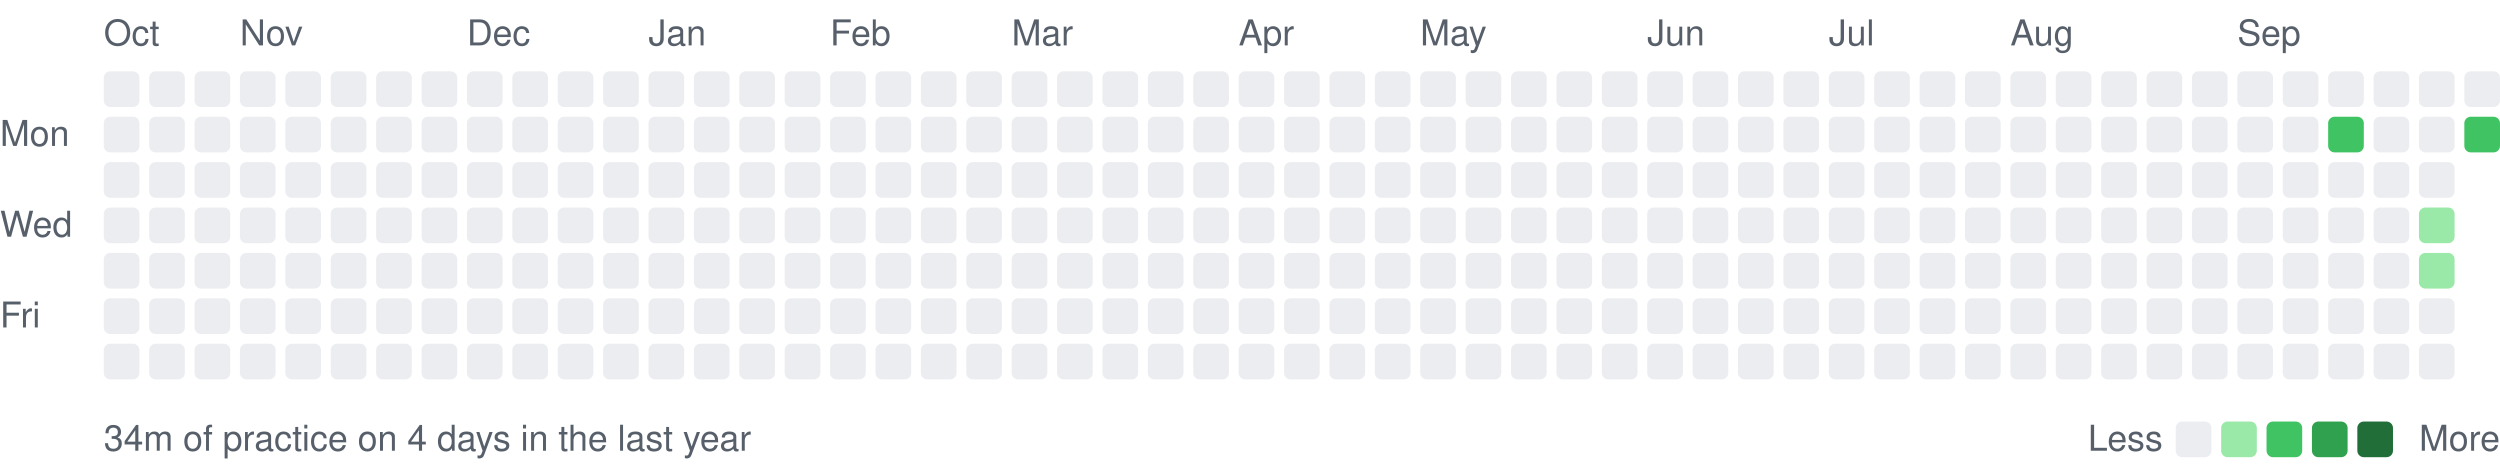
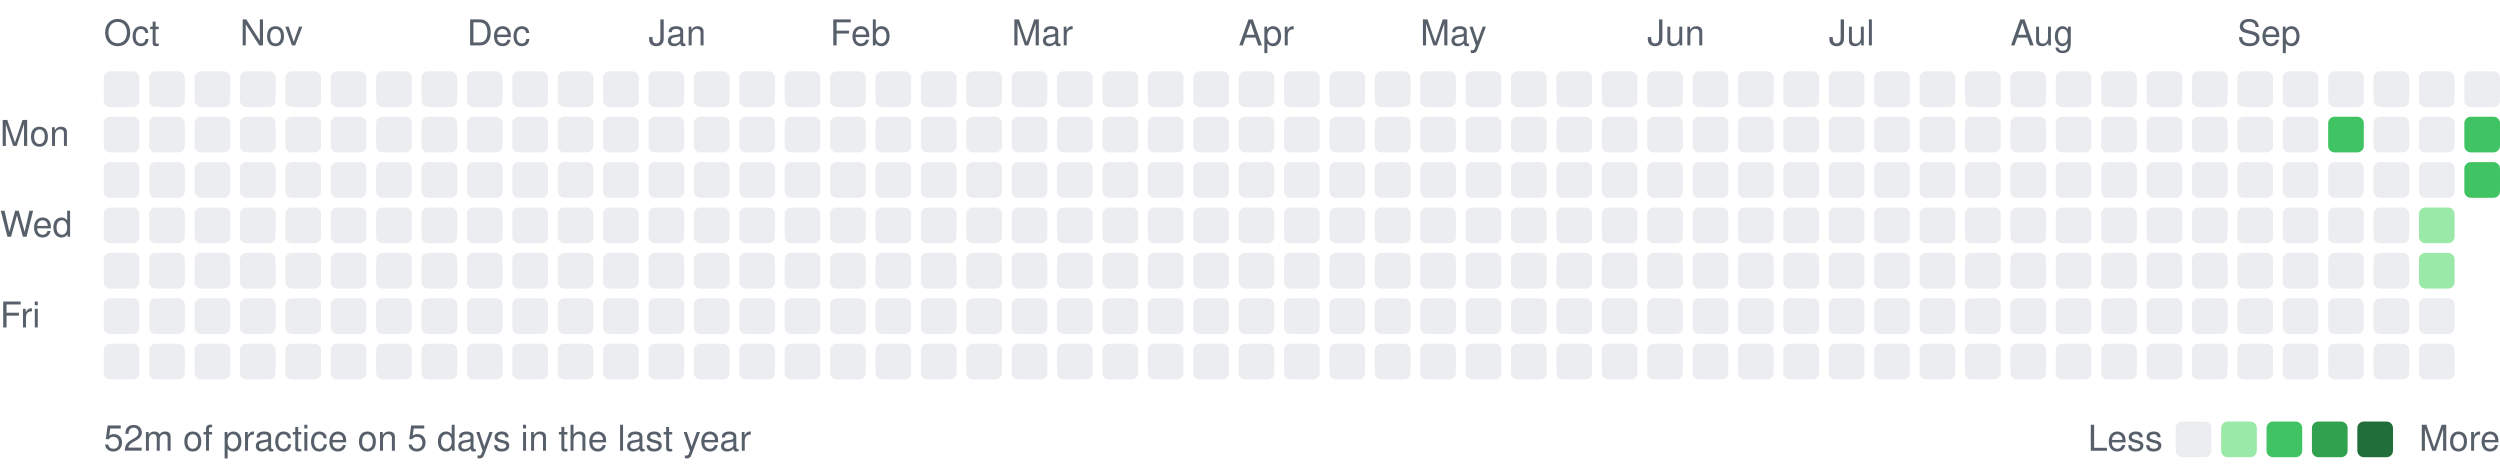
<svg xmlns="http://www.w3.org/2000/svg" width="771" height="145" viewBox="0 0 771 145" font-family="-apple-system, BlinkMacSystemFont, 'Segoe UI', Helvetica, Arial, sans-serif" font-size="11">
  <style>
.kc-t { fill: #57606a; }
.kc-h { fill: #24292f; }
.kc-g { stroke: #d0d7de; }
.kc-l0 { fill: #ebedf0; }
.kc-l1 { fill: #9be9a8; }
.kc-l2 { fill: #40c463; }
.kc-l3 { fill: #30a14e; }
.kc-l4 { fill: #216e39; }
.kc-line { stroke: #2da44e; }
.kc-dot { fill: #2da44e; }
@media (prefers-color-scheme: dark) {
:root:not([data-theme="light"]) .kc-t { fill: #8b949e; }
:root:not([data-theme="light"]) .kc-h { fill: #e6edf3; }
:root:not([data-theme="light"]) .kc-g { stroke: #30363d; }
:root:not([data-theme="light"]) .kc-l0 { fill: #262a31; }
:root:not([data-theme="light"]) .kc-l1 { fill: #0e4429; }
:root:not([data-theme="light"]) .kc-l2 { fill: #006d32; }
:root:not([data-theme="light"]) .kc-l3 { fill: #26a641; }
:root:not([data-theme="light"]) .kc-l4 { fill: #39d353; }
:root:not([data-theme="light"]) .kc-line { stroke: #3fb950; }
:root:not([data-theme="light"]) .kc-dot { fill: #3fb950; }
}
:root[data-theme="dark"] .kc-t { fill: #8b949e; }
:root[data-theme="dark"] .kc-h { fill: #e6edf3; }
:root[data-theme="dark"] .kc-g { stroke: #30363d; }
:root[data-theme="dark"] .kc-l0 { fill: #262a31; }
:root[data-theme="dark"] .kc-l1 { fill: #0e4429; }
:root[data-theme="dark"] .kc-l2 { fill: #006d32; }
:root[data-theme="dark"] .kc-l3 { fill: #26a641; }
:root[data-theme="dark"] .kc-l4 { fill: #39d353; }
:root[data-theme="dark"] .kc-line { stroke: #3fb950; }
:root[data-theme="dark"] .kc-dot { fill: #3fb950; }
</style>
  <text class="kc-t" x="32" y="14">Oct</text>
  <text class="kc-t" x="74" y="14">Nov</text>
  <text class="kc-t" x="144" y="14">Dec</text>
  <text class="kc-t" x="200" y="14">Jan</text>
  <text class="kc-t" x="256" y="14">Feb</text>
  <text class="kc-t" x="312" y="14">Mar</text>
  <text class="kc-t" x="382" y="14">Apr</text>
  <text class="kc-t" x="438" y="14">May</text>
  <text class="kc-t" x="508" y="14">Jun</text>
  <text class="kc-t" x="564" y="14">Jul</text>
  <text class="kc-t" x="620" y="14">Aug</text>
  <text class="kc-t" x="690" y="14">Sep</text>
  <text class="kc-t" x="0" y="45">Mon</text>
  <text class="kc-t" x="0" y="73">Wed</text>
  <text class="kc-t" x="0" y="101">Fri</text>
  <rect class="kc-l0" x="32" y="22" width="11" height="11" rx="2" />
  <rect class="kc-l0" x="32" y="36" width="11" height="11" rx="2" />
  <rect class="kc-l0" x="32" y="50" width="11" height="11" rx="2" />
  <rect class="kc-l0" x="32" y="64" width="11" height="11" rx="2" />
  <rect class="kc-l0" x="32" y="78" width="11" height="11" rx="2" />
  <rect class="kc-l0" x="32" y="92" width="11" height="11" rx="2" />
  <rect class="kc-l0" x="32" y="106" width="11" height="11" rx="2" />
  <rect class="kc-l0" x="46" y="22" width="11" height="11" rx="2" />
  <rect class="kc-l0" x="46" y="36" width="11" height="11" rx="2" />
  <rect class="kc-l0" x="46" y="50" width="11" height="11" rx="2" />
  <rect class="kc-l0" x="46" y="64" width="11" height="11" rx="2" />
  <rect class="kc-l0" x="46" y="78" width="11" height="11" rx="2" />
  <rect class="kc-l0" x="46" y="92" width="11" height="11" rx="2" />
  <rect class="kc-l0" x="46" y="106" width="11" height="11" rx="2" />
  <rect class="kc-l0" x="60" y="22" width="11" height="11" rx="2" />
  <rect class="kc-l0" x="60" y="36" width="11" height="11" rx="2" />
  <rect class="kc-l0" x="60" y="50" width="11" height="11" rx="2" />
  <rect class="kc-l0" x="60" y="64" width="11" height="11" rx="2" />
  <rect class="kc-l0" x="60" y="78" width="11" height="11" rx="2" />
  <rect class="kc-l0" x="60" y="92" width="11" height="11" rx="2" />
  <rect class="kc-l0" x="60" y="106" width="11" height="11" rx="2" />
  <rect class="kc-l0" x="74" y="22" width="11" height="11" rx="2" />
  <rect class="kc-l0" x="74" y="36" width="11" height="11" rx="2" />
  <rect class="kc-l0" x="74" y="50" width="11" height="11" rx="2" />
  <rect class="kc-l0" x="74" y="64" width="11" height="11" rx="2" />
  <rect class="kc-l0" x="74" y="78" width="11" height="11" rx="2" />
  <rect class="kc-l0" x="74" y="92" width="11" height="11" rx="2" />
  <rect class="kc-l0" x="74" y="106" width="11" height="11" rx="2" />
  <rect class="kc-l0" x="88" y="22" width="11" height="11" rx="2" />
  <rect class="kc-l0" x="88" y="36" width="11" height="11" rx="2" />
  <rect class="kc-l0" x="88" y="50" width="11" height="11" rx="2" />
  <rect class="kc-l0" x="88" y="64" width="11" height="11" rx="2" />
  <rect class="kc-l0" x="88" y="78" width="11" height="11" rx="2" />
  <rect class="kc-l0" x="88" y="92" width="11" height="11" rx="2" />
  <rect class="kc-l0" x="88" y="106" width="11" height="11" rx="2" />
  <rect class="kc-l0" x="102" y="22" width="11" height="11" rx="2" />
  <rect class="kc-l0" x="102" y="36" width="11" height="11" rx="2" />
  <rect class="kc-l0" x="102" y="50" width="11" height="11" rx="2" />
  <rect class="kc-l0" x="102" y="64" width="11" height="11" rx="2" />
  <rect class="kc-l0" x="102" y="78" width="11" height="11" rx="2" />
  <rect class="kc-l0" x="102" y="92" width="11" height="11" rx="2" />
  <rect class="kc-l0" x="102" y="106" width="11" height="11" rx="2" />
  <rect class="kc-l0" x="116" y="22" width="11" height="11" rx="2" />
  <rect class="kc-l0" x="116" y="36" width="11" height="11" rx="2" />
  <rect class="kc-l0" x="116" y="50" width="11" height="11" rx="2" />
  <rect class="kc-l0" x="116" y="64" width="11" height="11" rx="2" />
  <rect class="kc-l0" x="116" y="78" width="11" height="11" rx="2" />
  <rect class="kc-l0" x="116" y="92" width="11" height="11" rx="2" />
  <rect class="kc-l0" x="116" y="106" width="11" height="11" rx="2" />
  <rect class="kc-l0" x="130" y="22" width="11" height="11" rx="2" />
  <rect class="kc-l0" x="130" y="36" width="11" height="11" rx="2" />
  <rect class="kc-l0" x="130" y="50" width="11" height="11" rx="2" />
  <rect class="kc-l0" x="130" y="64" width="11" height="11" rx="2" />
  <rect class="kc-l0" x="130" y="78" width="11" height="11" rx="2" />
  <rect class="kc-l0" x="130" y="92" width="11" height="11" rx="2" />
  <rect class="kc-l0" x="130" y="106" width="11" height="11" rx="2" />
  <rect class="kc-l0" x="144" y="22" width="11" height="11" rx="2" />
  <rect class="kc-l0" x="144" y="36" width="11" height="11" rx="2" />
  <rect class="kc-l0" x="144" y="50" width="11" height="11" rx="2" />
  <rect class="kc-l0" x="144" y="64" width="11" height="11" rx="2" />
  <rect class="kc-l0" x="144" y="78" width="11" height="11" rx="2" />
  <rect class="kc-l0" x="144" y="92" width="11" height="11" rx="2" />
  <rect class="kc-l0" x="144" y="106" width="11" height="11" rx="2" />
  <rect class="kc-l0" x="158" y="22" width="11" height="11" rx="2" />
  <rect class="kc-l0" x="158" y="36" width="11" height="11" rx="2" />
  <rect class="kc-l0" x="158" y="50" width="11" height="11" rx="2" />
  <rect class="kc-l0" x="158" y="64" width="11" height="11" rx="2" />
  <rect class="kc-l0" x="158" y="78" width="11" height="11" rx="2" />
  <rect class="kc-l0" x="158" y="92" width="11" height="11" rx="2" />
  <rect class="kc-l0" x="158" y="106" width="11" height="11" rx="2" />
  <rect class="kc-l0" x="172" y="22" width="11" height="11" rx="2" />
  <rect class="kc-l0" x="172" y="36" width="11" height="11" rx="2" />
  <rect class="kc-l0" x="172" y="50" width="11" height="11" rx="2" />
  <rect class="kc-l0" x="172" y="64" width="11" height="11" rx="2" />
  <rect class="kc-l0" x="172" y="78" width="11" height="11" rx="2" />
  <rect class="kc-l0" x="172" y="92" width="11" height="11" rx="2" />
  <rect class="kc-l0" x="172" y="106" width="11" height="11" rx="2" />
  <rect class="kc-l0" x="186" y="22" width="11" height="11" rx="2" />
  <rect class="kc-l0" x="186" y="36" width="11" height="11" rx="2" />
  <rect class="kc-l0" x="186" y="50" width="11" height="11" rx="2" />
  <rect class="kc-l0" x="186" y="64" width="11" height="11" rx="2" />
  <rect class="kc-l0" x="186" y="78" width="11" height="11" rx="2" />
  <rect class="kc-l0" x="186" y="92" width="11" height="11" rx="2" />
  <rect class="kc-l0" x="186" y="106" width="11" height="11" rx="2" />
  <rect class="kc-l0" x="200" y="22" width="11" height="11" rx="2" />
  <rect class="kc-l0" x="200" y="36" width="11" height="11" rx="2" />
  <rect class="kc-l0" x="200" y="50" width="11" height="11" rx="2" />
  <rect class="kc-l0" x="200" y="64" width="11" height="11" rx="2" />
  <rect class="kc-l0" x="200" y="78" width="11" height="11" rx="2" />
  <rect class="kc-l0" x="200" y="92" width="11" height="11" rx="2" />
  <rect class="kc-l0" x="200" y="106" width="11" height="11" rx="2" />
  <rect class="kc-l0" x="214" y="22" width="11" height="11" rx="2" />
  <rect class="kc-l0" x="214" y="36" width="11" height="11" rx="2" />
  <rect class="kc-l0" x="214" y="50" width="11" height="11" rx="2" />
  <rect class="kc-l0" x="214" y="64" width="11" height="11" rx="2" />
  <rect class="kc-l0" x="214" y="78" width="11" height="11" rx="2" />
  <rect class="kc-l0" x="214" y="92" width="11" height="11" rx="2" />
  <rect class="kc-l0" x="214" y="106" width="11" height="11" rx="2" />
  <rect class="kc-l0" x="228" y="22" width="11" height="11" rx="2" />
  <rect class="kc-l0" x="228" y="36" width="11" height="11" rx="2" />
  <rect class="kc-l0" x="228" y="50" width="11" height="11" rx="2" />
  <rect class="kc-l0" x="228" y="64" width="11" height="11" rx="2" />
  <rect class="kc-l0" x="228" y="78" width="11" height="11" rx="2" />
  <rect class="kc-l0" x="228" y="92" width="11" height="11" rx="2" />
  <rect class="kc-l0" x="228" y="106" width="11" height="11" rx="2" />
  <rect class="kc-l0" x="242" y="22" width="11" height="11" rx="2" />
  <rect class="kc-l0" x="242" y="36" width="11" height="11" rx="2" />
  <rect class="kc-l0" x="242" y="50" width="11" height="11" rx="2" />
  <rect class="kc-l0" x="242" y="64" width="11" height="11" rx="2" />
  <rect class="kc-l0" x="242" y="78" width="11" height="11" rx="2" />
  <rect class="kc-l0" x="242" y="92" width="11" height="11" rx="2" />
  <rect class="kc-l0" x="242" y="106" width="11" height="11" rx="2" />
  <rect class="kc-l0" x="256" y="22" width="11" height="11" rx="2" />
  <rect class="kc-l0" x="256" y="36" width="11" height="11" rx="2" />
  <rect class="kc-l0" x="256" y="50" width="11" height="11" rx="2" />
  <rect class="kc-l0" x="256" y="64" width="11" height="11" rx="2" />
  <rect class="kc-l0" x="256" y="78" width="11" height="11" rx="2" />
  <rect class="kc-l0" x="256" y="92" width="11" height="11" rx="2" />
  <rect class="kc-l0" x="256" y="106" width="11" height="11" rx="2" />
  <rect class="kc-l0" x="270" y="22" width="11" height="11" rx="2" />
  <rect class="kc-l0" x="270" y="36" width="11" height="11" rx="2" />
  <rect class="kc-l0" x="270" y="50" width="11" height="11" rx="2" />
  <rect class="kc-l0" x="270" y="64" width="11" height="11" rx="2" />
  <rect class="kc-l0" x="270" y="78" width="11" height="11" rx="2" />
  <rect class="kc-l0" x="270" y="92" width="11" height="11" rx="2" />
  <rect class="kc-l0" x="270" y="106" width="11" height="11" rx="2" />
  <rect class="kc-l0" x="284" y="22" width="11" height="11" rx="2" />
  <rect class="kc-l0" x="284" y="36" width="11" height="11" rx="2" />
  <rect class="kc-l0" x="284" y="50" width="11" height="11" rx="2" />
  <rect class="kc-l0" x="284" y="64" width="11" height="11" rx="2" />
  <rect class="kc-l0" x="284" y="78" width="11" height="11" rx="2" />
  <rect class="kc-l0" x="284" y="92" width="11" height="11" rx="2" />
  <rect class="kc-l0" x="284" y="106" width="11" height="11" rx="2" />
  <rect class="kc-l0" x="298" y="22" width="11" height="11" rx="2" />
  <rect class="kc-l0" x="298" y="36" width="11" height="11" rx="2" />
  <rect class="kc-l0" x="298" y="50" width="11" height="11" rx="2" />
  <rect class="kc-l0" x="298" y="64" width="11" height="11" rx="2" />
  <rect class="kc-l0" x="298" y="78" width="11" height="11" rx="2" />
  <rect class="kc-l0" x="298" y="92" width="11" height="11" rx="2" />
  <rect class="kc-l0" x="298" y="106" width="11" height="11" rx="2" />
  <rect class="kc-l0" x="312" y="22" width="11" height="11" rx="2" />
  <rect class="kc-l0" x="312" y="36" width="11" height="11" rx="2" />
  <rect class="kc-l0" x="312" y="50" width="11" height="11" rx="2" />
  <rect class="kc-l0" x="312" y="64" width="11" height="11" rx="2" />
  <rect class="kc-l0" x="312" y="78" width="11" height="11" rx="2" />
  <rect class="kc-l0" x="312" y="92" width="11" height="11" rx="2" />
  <rect class="kc-l0" x="312" y="106" width="11" height="11" rx="2" />
  <rect class="kc-l0" x="326" y="22" width="11" height="11" rx="2" />
  <rect class="kc-l0" x="326" y="36" width="11" height="11" rx="2" />
  <rect class="kc-l0" x="326" y="50" width="11" height="11" rx="2" />
  <rect class="kc-l0" x="326" y="64" width="11" height="11" rx="2" />
  <rect class="kc-l0" x="326" y="78" width="11" height="11" rx="2" />
  <rect class="kc-l0" x="326" y="92" width="11" height="11" rx="2" />
  <rect class="kc-l0" x="326" y="106" width="11" height="11" rx="2" />
  <rect class="kc-l0" x="340" y="22" width="11" height="11" rx="2" />
  <rect class="kc-l0" x="340" y="36" width="11" height="11" rx="2" />
  <rect class="kc-l0" x="340" y="50" width="11" height="11" rx="2" />
  <rect class="kc-l0" x="340" y="64" width="11" height="11" rx="2" />
  <rect class="kc-l0" x="340" y="78" width="11" height="11" rx="2" />
  <rect class="kc-l0" x="340" y="92" width="11" height="11" rx="2" />
  <rect class="kc-l0" x="340" y="106" width="11" height="11" rx="2" />
  <rect class="kc-l0" x="354" y="22" width="11" height="11" rx="2" />
  <rect class="kc-l0" x="354" y="36" width="11" height="11" rx="2" />
  <rect class="kc-l0" x="354" y="50" width="11" height="11" rx="2" />
  <rect class="kc-l0" x="354" y="64" width="11" height="11" rx="2" />
  <rect class="kc-l0" x="354" y="78" width="11" height="11" rx="2" />
  <rect class="kc-l0" x="354" y="92" width="11" height="11" rx="2" />
  <rect class="kc-l0" x="354" y="106" width="11" height="11" rx="2" />
  <rect class="kc-l0" x="368" y="22" width="11" height="11" rx="2" />
  <rect class="kc-l0" x="368" y="36" width="11" height="11" rx="2" />
  <rect class="kc-l0" x="368" y="50" width="11" height="11" rx="2" />
  <rect class="kc-l0" x="368" y="64" width="11" height="11" rx="2" />
  <rect class="kc-l0" x="368" y="78" width="11" height="11" rx="2" />
  <rect class="kc-l0" x="368" y="92" width="11" height="11" rx="2" />
  <rect class="kc-l0" x="368" y="106" width="11" height="11" rx="2" />
  <rect class="kc-l0" x="382" y="22" width="11" height="11" rx="2" />
  <rect class="kc-l0" x="382" y="36" width="11" height="11" rx="2" />
  <rect class="kc-l0" x="382" y="50" width="11" height="11" rx="2" />
  <rect class="kc-l0" x="382" y="64" width="11" height="11" rx="2" />
  <rect class="kc-l0" x="382" y="78" width="11" height="11" rx="2" />
  <rect class="kc-l0" x="382" y="92" width="11" height="11" rx="2" />
  <rect class="kc-l0" x="382" y="106" width="11" height="11" rx="2" />
  <rect class="kc-l0" x="396" y="22" width="11" height="11" rx="2" />
  <rect class="kc-l0" x="396" y="36" width="11" height="11" rx="2" />
  <rect class="kc-l0" x="396" y="50" width="11" height="11" rx="2" />
  <rect class="kc-l0" x="396" y="64" width="11" height="11" rx="2" />
  <rect class="kc-l0" x="396" y="78" width="11" height="11" rx="2" />
  <rect class="kc-l0" x="396" y="92" width="11" height="11" rx="2" />
  <rect class="kc-l0" x="396" y="106" width="11" height="11" rx="2" />
  <rect class="kc-l0" x="410" y="22" width="11" height="11" rx="2" />
  <rect class="kc-l0" x="410" y="36" width="11" height="11" rx="2" />
  <rect class="kc-l0" x="410" y="50" width="11" height="11" rx="2" />
  <rect class="kc-l0" x="410" y="64" width="11" height="11" rx="2" />
  <rect class="kc-l0" x="410" y="78" width="11" height="11" rx="2" />
  <rect class="kc-l0" x="410" y="92" width="11" height="11" rx="2" />
  <rect class="kc-l0" x="410" y="106" width="11" height="11" rx="2" />
  <rect class="kc-l0" x="424" y="22" width="11" height="11" rx="2" />
  <rect class="kc-l0" x="424" y="36" width="11" height="11" rx="2" />
  <rect class="kc-l0" x="424" y="50" width="11" height="11" rx="2" />
  <rect class="kc-l0" x="424" y="64" width="11" height="11" rx="2" />
  <rect class="kc-l0" x="424" y="78" width="11" height="11" rx="2" />
  <rect class="kc-l0" x="424" y="92" width="11" height="11" rx="2" />
  <rect class="kc-l0" x="424" y="106" width="11" height="11" rx="2" />
  <rect class="kc-l0" x="438" y="22" width="11" height="11" rx="2" />
  <rect class="kc-l0" x="438" y="36" width="11" height="11" rx="2" />
  <rect class="kc-l0" x="438" y="50" width="11" height="11" rx="2" />
  <rect class="kc-l0" x="438" y="64" width="11" height="11" rx="2" />
  <rect class="kc-l0" x="438" y="78" width="11" height="11" rx="2" />
  <rect class="kc-l0" x="438" y="92" width="11" height="11" rx="2" />
  <rect class="kc-l0" x="438" y="106" width="11" height="11" rx="2" />
  <rect class="kc-l0" x="452" y="22" width="11" height="11" rx="2" />
  <rect class="kc-l0" x="452" y="36" width="11" height="11" rx="2" />
  <rect class="kc-l0" x="452" y="50" width="11" height="11" rx="2" />
  <rect class="kc-l0" x="452" y="64" width="11" height="11" rx="2" />
  <rect class="kc-l0" x="452" y="78" width="11" height="11" rx="2" />
  <rect class="kc-l0" x="452" y="92" width="11" height="11" rx="2" />
  <rect class="kc-l0" x="452" y="106" width="11" height="11" rx="2" />
  <rect class="kc-l0" x="466" y="22" width="11" height="11" rx="2" />
  <rect class="kc-l0" x="466" y="36" width="11" height="11" rx="2" />
  <rect class="kc-l0" x="466" y="50" width="11" height="11" rx="2" />
  <rect class="kc-l0" x="466" y="64" width="11" height="11" rx="2" />
  <rect class="kc-l0" x="466" y="78" width="11" height="11" rx="2" />
  <rect class="kc-l0" x="466" y="92" width="11" height="11" rx="2" />
  <rect class="kc-l0" x="466" y="106" width="11" height="11" rx="2" />
  <rect class="kc-l0" x="480" y="22" width="11" height="11" rx="2" />
  <rect class="kc-l0" x="480" y="36" width="11" height="11" rx="2" />
  <rect class="kc-l0" x="480" y="50" width="11" height="11" rx="2" />
  <rect class="kc-l0" x="480" y="64" width="11" height="11" rx="2" />
  <rect class="kc-l0" x="480" y="78" width="11" height="11" rx="2" />
  <rect class="kc-l0" x="480" y="92" width="11" height="11" rx="2" />
  <rect class="kc-l0" x="480" y="106" width="11" height="11" rx="2" />
  <rect class="kc-l0" x="494" y="22" width="11" height="11" rx="2" />
  <rect class="kc-l0" x="494" y="36" width="11" height="11" rx="2" />
  <rect class="kc-l0" x="494" y="50" width="11" height="11" rx="2" />
  <rect class="kc-l0" x="494" y="64" width="11" height="11" rx="2" />
  <rect class="kc-l0" x="494" y="78" width="11" height="11" rx="2" />
  <rect class="kc-l0" x="494" y="92" width="11" height="11" rx="2" />
  <rect class="kc-l0" x="494" y="106" width="11" height="11" rx="2" />
  <rect class="kc-l0" x="508" y="22" width="11" height="11" rx="2" />
  <rect class="kc-l0" x="508" y="36" width="11" height="11" rx="2" />
  <rect class="kc-l0" x="508" y="50" width="11" height="11" rx="2" />
  <rect class="kc-l0" x="508" y="64" width="11" height="11" rx="2" />
  <rect class="kc-l0" x="508" y="78" width="11" height="11" rx="2" />
  <rect class="kc-l0" x="508" y="92" width="11" height="11" rx="2" />
  <rect class="kc-l0" x="508" y="106" width="11" height="11" rx="2" />
  <rect class="kc-l0" x="522" y="22" width="11" height="11" rx="2" />
  <rect class="kc-l0" x="522" y="36" width="11" height="11" rx="2" />
  <rect class="kc-l0" x="522" y="50" width="11" height="11" rx="2" />
  <rect class="kc-l0" x="522" y="64" width="11" height="11" rx="2" />
  <rect class="kc-l0" x="522" y="78" width="11" height="11" rx="2" />
  <rect class="kc-l0" x="522" y="92" width="11" height="11" rx="2" />
  <rect class="kc-l0" x="522" y="106" width="11" height="11" rx="2" />
  <rect class="kc-l0" x="536" y="22" width="11" height="11" rx="2" />
  <rect class="kc-l0" x="536" y="36" width="11" height="11" rx="2" />
  <rect class="kc-l0" x="536" y="50" width="11" height="11" rx="2" />
  <rect class="kc-l0" x="536" y="64" width="11" height="11" rx="2" />
  <rect class="kc-l0" x="536" y="78" width="11" height="11" rx="2" />
  <rect class="kc-l0" x="536" y="92" width="11" height="11" rx="2" />
  <rect class="kc-l0" x="536" y="106" width="11" height="11" rx="2" />
  <rect class="kc-l0" x="550" y="22" width="11" height="11" rx="2" />
  <rect class="kc-l0" x="550" y="36" width="11" height="11" rx="2" />
  <rect class="kc-l0" x="550" y="50" width="11" height="11" rx="2" />
  <rect class="kc-l0" x="550" y="64" width="11" height="11" rx="2" />
  <rect class="kc-l0" x="550" y="78" width="11" height="11" rx="2" />
  <rect class="kc-l0" x="550" y="92" width="11" height="11" rx="2" />
  <rect class="kc-l0" x="550" y="106" width="11" height="11" rx="2" />
  <rect class="kc-l0" x="564" y="22" width="11" height="11" rx="2" />
  <rect class="kc-l0" x="564" y="36" width="11" height="11" rx="2" />
  <rect class="kc-l0" x="564" y="50" width="11" height="11" rx="2" />
  <rect class="kc-l0" x="564" y="64" width="11" height="11" rx="2" />
  <rect class="kc-l0" x="564" y="78" width="11" height="11" rx="2" />
  <rect class="kc-l0" x="564" y="92" width="11" height="11" rx="2" />
  <rect class="kc-l0" x="564" y="106" width="11" height="11" rx="2" />
  <rect class="kc-l0" x="578" y="22" width="11" height="11" rx="2" />
  <rect class="kc-l0" x="578" y="36" width="11" height="11" rx="2" />
  <rect class="kc-l0" x="578" y="50" width="11" height="11" rx="2" />
  <rect class="kc-l0" x="578" y="64" width="11" height="11" rx="2" />
  <rect class="kc-l0" x="578" y="78" width="11" height="11" rx="2" />
  <rect class="kc-l0" x="578" y="92" width="11" height="11" rx="2" />
  <rect class="kc-l0" x="578" y="106" width="11" height="11" rx="2" />
  <rect class="kc-l0" x="592" y="22" width="11" height="11" rx="2" />
  <rect class="kc-l0" x="592" y="36" width="11" height="11" rx="2" />
  <rect class="kc-l0" x="592" y="50" width="11" height="11" rx="2" />
  <rect class="kc-l0" x="592" y="64" width="11" height="11" rx="2" />
  <rect class="kc-l0" x="592" y="78" width="11" height="11" rx="2" />
  <rect class="kc-l0" x="592" y="92" width="11" height="11" rx="2" />
  <rect class="kc-l0" x="592" y="106" width="11" height="11" rx="2" />
  <rect class="kc-l0" x="606" y="22" width="11" height="11" rx="2" />
  <rect class="kc-l0" x="606" y="36" width="11" height="11" rx="2" />
  <rect class="kc-l0" x="606" y="50" width="11" height="11" rx="2" />
  <rect class="kc-l0" x="606" y="64" width="11" height="11" rx="2" />
  <rect class="kc-l0" x="606" y="78" width="11" height="11" rx="2" />
  <rect class="kc-l0" x="606" y="92" width="11" height="11" rx="2" />
  <rect class="kc-l0" x="606" y="106" width="11" height="11" rx="2" />
  <rect class="kc-l0" x="620" y="22" width="11" height="11" rx="2" />
  <rect class="kc-l0" x="620" y="36" width="11" height="11" rx="2" />
  <rect class="kc-l0" x="620" y="50" width="11" height="11" rx="2" />
  <rect class="kc-l0" x="620" y="64" width="11" height="11" rx="2" />
  <rect class="kc-l0" x="620" y="78" width="11" height="11" rx="2" />
  <rect class="kc-l0" x="620" y="92" width="11" height="11" rx="2" />
  <rect class="kc-l0" x="620" y="106" width="11" height="11" rx="2" />
  <rect class="kc-l0" x="634" y="22" width="11" height="11" rx="2" />
  <rect class="kc-l0" x="634" y="36" width="11" height="11" rx="2" />
  <rect class="kc-l0" x="634" y="50" width="11" height="11" rx="2" />
  <rect class="kc-l0" x="634" y="64" width="11" height="11" rx="2" />
  <rect class="kc-l0" x="634" y="78" width="11" height="11" rx="2" />
  <rect class="kc-l0" x="634" y="92" width="11" height="11" rx="2" />
  <rect class="kc-l0" x="634" y="106" width="11" height="11" rx="2" />
  <rect class="kc-l0" x="648" y="22" width="11" height="11" rx="2" />
  <rect class="kc-l0" x="648" y="36" width="11" height="11" rx="2" />
  <rect class="kc-l0" x="648" y="50" width="11" height="11" rx="2" />
  <rect class="kc-l0" x="648" y="64" width="11" height="11" rx="2" />
  <rect class="kc-l0" x="648" y="78" width="11" height="11" rx="2" />
  <rect class="kc-l0" x="648" y="92" width="11" height="11" rx="2" />
  <rect class="kc-l0" x="648" y="106" width="11" height="11" rx="2" />
  <rect class="kc-l0" x="662" y="22" width="11" height="11" rx="2" />
  <rect class="kc-l0" x="662" y="36" width="11" height="11" rx="2" />
  <rect class="kc-l0" x="662" y="50" width="11" height="11" rx="2" />
  <rect class="kc-l0" x="662" y="64" width="11" height="11" rx="2" />
  <rect class="kc-l0" x="662" y="78" width="11" height="11" rx="2" />
  <rect class="kc-l0" x="662" y="92" width="11" height="11" rx="2" />
  <rect class="kc-l0" x="662" y="106" width="11" height="11" rx="2" />
  <rect class="kc-l0" x="676" y="22" width="11" height="11" rx="2" />
  <rect class="kc-l0" x="676" y="36" width="11" height="11" rx="2" />
  <rect class="kc-l0" x="676" y="50" width="11" height="11" rx="2" />
  <rect class="kc-l0" x="676" y="64" width="11" height="11" rx="2" />
  <rect class="kc-l0" x="676" y="78" width="11" height="11" rx="2" />
  <rect class="kc-l0" x="676" y="92" width="11" height="11" rx="2" />
  <rect class="kc-l0" x="676" y="106" width="11" height="11" rx="2" />
  <rect class="kc-l0" x="690" y="22" width="11" height="11" rx="2" />
  <rect class="kc-l0" x="690" y="36" width="11" height="11" rx="2" />
  <rect class="kc-l0" x="690" y="50" width="11" height="11" rx="2" />
  <rect class="kc-l0" x="690" y="64" width="11" height="11" rx="2" />
  <rect class="kc-l0" x="690" y="78" width="11" height="11" rx="2" />
  <rect class="kc-l0" x="690" y="92" width="11" height="11" rx="2" />
  <rect class="kc-l0" x="690" y="106" width="11" height="11" rx="2" />
  <rect class="kc-l0" x="704" y="22" width="11" height="11" rx="2" />
  <rect class="kc-l0" x="704" y="36" width="11" height="11" rx="2" />
  <rect class="kc-l0" x="704" y="50" width="11" height="11" rx="2" />
  <rect class="kc-l0" x="704" y="64" width="11" height="11" rx="2" />
  <rect class="kc-l0" x="704" y="78" width="11" height="11" rx="2" />
  <rect class="kc-l0" x="704" y="92" width="11" height="11" rx="2" />
  <rect class="kc-l0" x="704" y="106" width="11" height="11" rx="2" />
  <rect class="kc-l0" x="718" y="22" width="11" height="11" rx="2" />
  <rect class="kc-l2" x="718" y="36" width="11" height="11" rx="2" />
  <rect class="kc-l0" x="718" y="50" width="11" height="11" rx="2" />
  <rect class="kc-l0" x="718" y="64" width="11" height="11" rx="2" />
  <rect class="kc-l0" x="718" y="78" width="11" height="11" rx="2" />
  <rect class="kc-l0" x="718" y="92" width="11" height="11" rx="2" />
  <rect class="kc-l0" x="718" y="106" width="11" height="11" rx="2" />
  <rect class="kc-l0" x="732" y="22" width="11" height="11" rx="2" />
  <rect class="kc-l0" x="732" y="36" width="11" height="11" rx="2" />
  <rect class="kc-l0" x="732" y="50" width="11" height="11" rx="2" />
  <rect class="kc-l0" x="732" y="64" width="11" height="11" rx="2" />
  <rect class="kc-l0" x="732" y="78" width="11" height="11" rx="2" />
  <rect class="kc-l0" x="732" y="92" width="11" height="11" rx="2" />
  <rect class="kc-l0" x="732" y="106" width="11" height="11" rx="2" />
  <rect class="kc-l0" x="746" y="22" width="11" height="11" rx="2" />
  <rect class="kc-l0" x="746" y="36" width="11" height="11" rx="2" />
  <rect class="kc-l0" x="746" y="50" width="11" height="11" rx="2" />
  <rect class="kc-l1" x="746" y="64" width="11" height="11" rx="2" />
  <rect class="kc-l1" x="746" y="78" width="11" height="11" rx="2" />
  <rect class="kc-l0" x="746" y="92" width="11" height="11" rx="2" />
  <rect class="kc-l0" x="746" y="106" width="11" height="11" rx="2" />
  <rect class="kc-l0" x="760" y="22" width="11" height="11" rx="2" />
  <rect class="kc-l2" x="760" y="36" width="11" height="11" rx="2" />
-   <text class="kc-t" x="32" y="139">34m of practice on 4 days in the last year</text>
+   <rect class="kc-l2" x="760" y="50" width="11" height="11" rx="2" />
+   <text class="kc-t" x="32" y="139">52m of practice on 5 days in the last year</text>
  <text class="kc-t" x="667" y="139" text-anchor="end">Less</text>
  <rect class="kc-l0" x="671" y="130" width="11" height="11" rx="2" />
  <rect class="kc-l1" x="685" y="130" width="11" height="11" rx="2" />
  <rect class="kc-l2" x="699" y="130" width="11" height="11" rx="2" />
  <rect class="kc-l3" x="713" y="130" width="11" height="11" rx="2" />
  <rect class="kc-l4" x="727" y="130" width="11" height="11" rx="2" />
  <text class="kc-t" x="771" y="139" text-anchor="end">More</text>
</svg>
